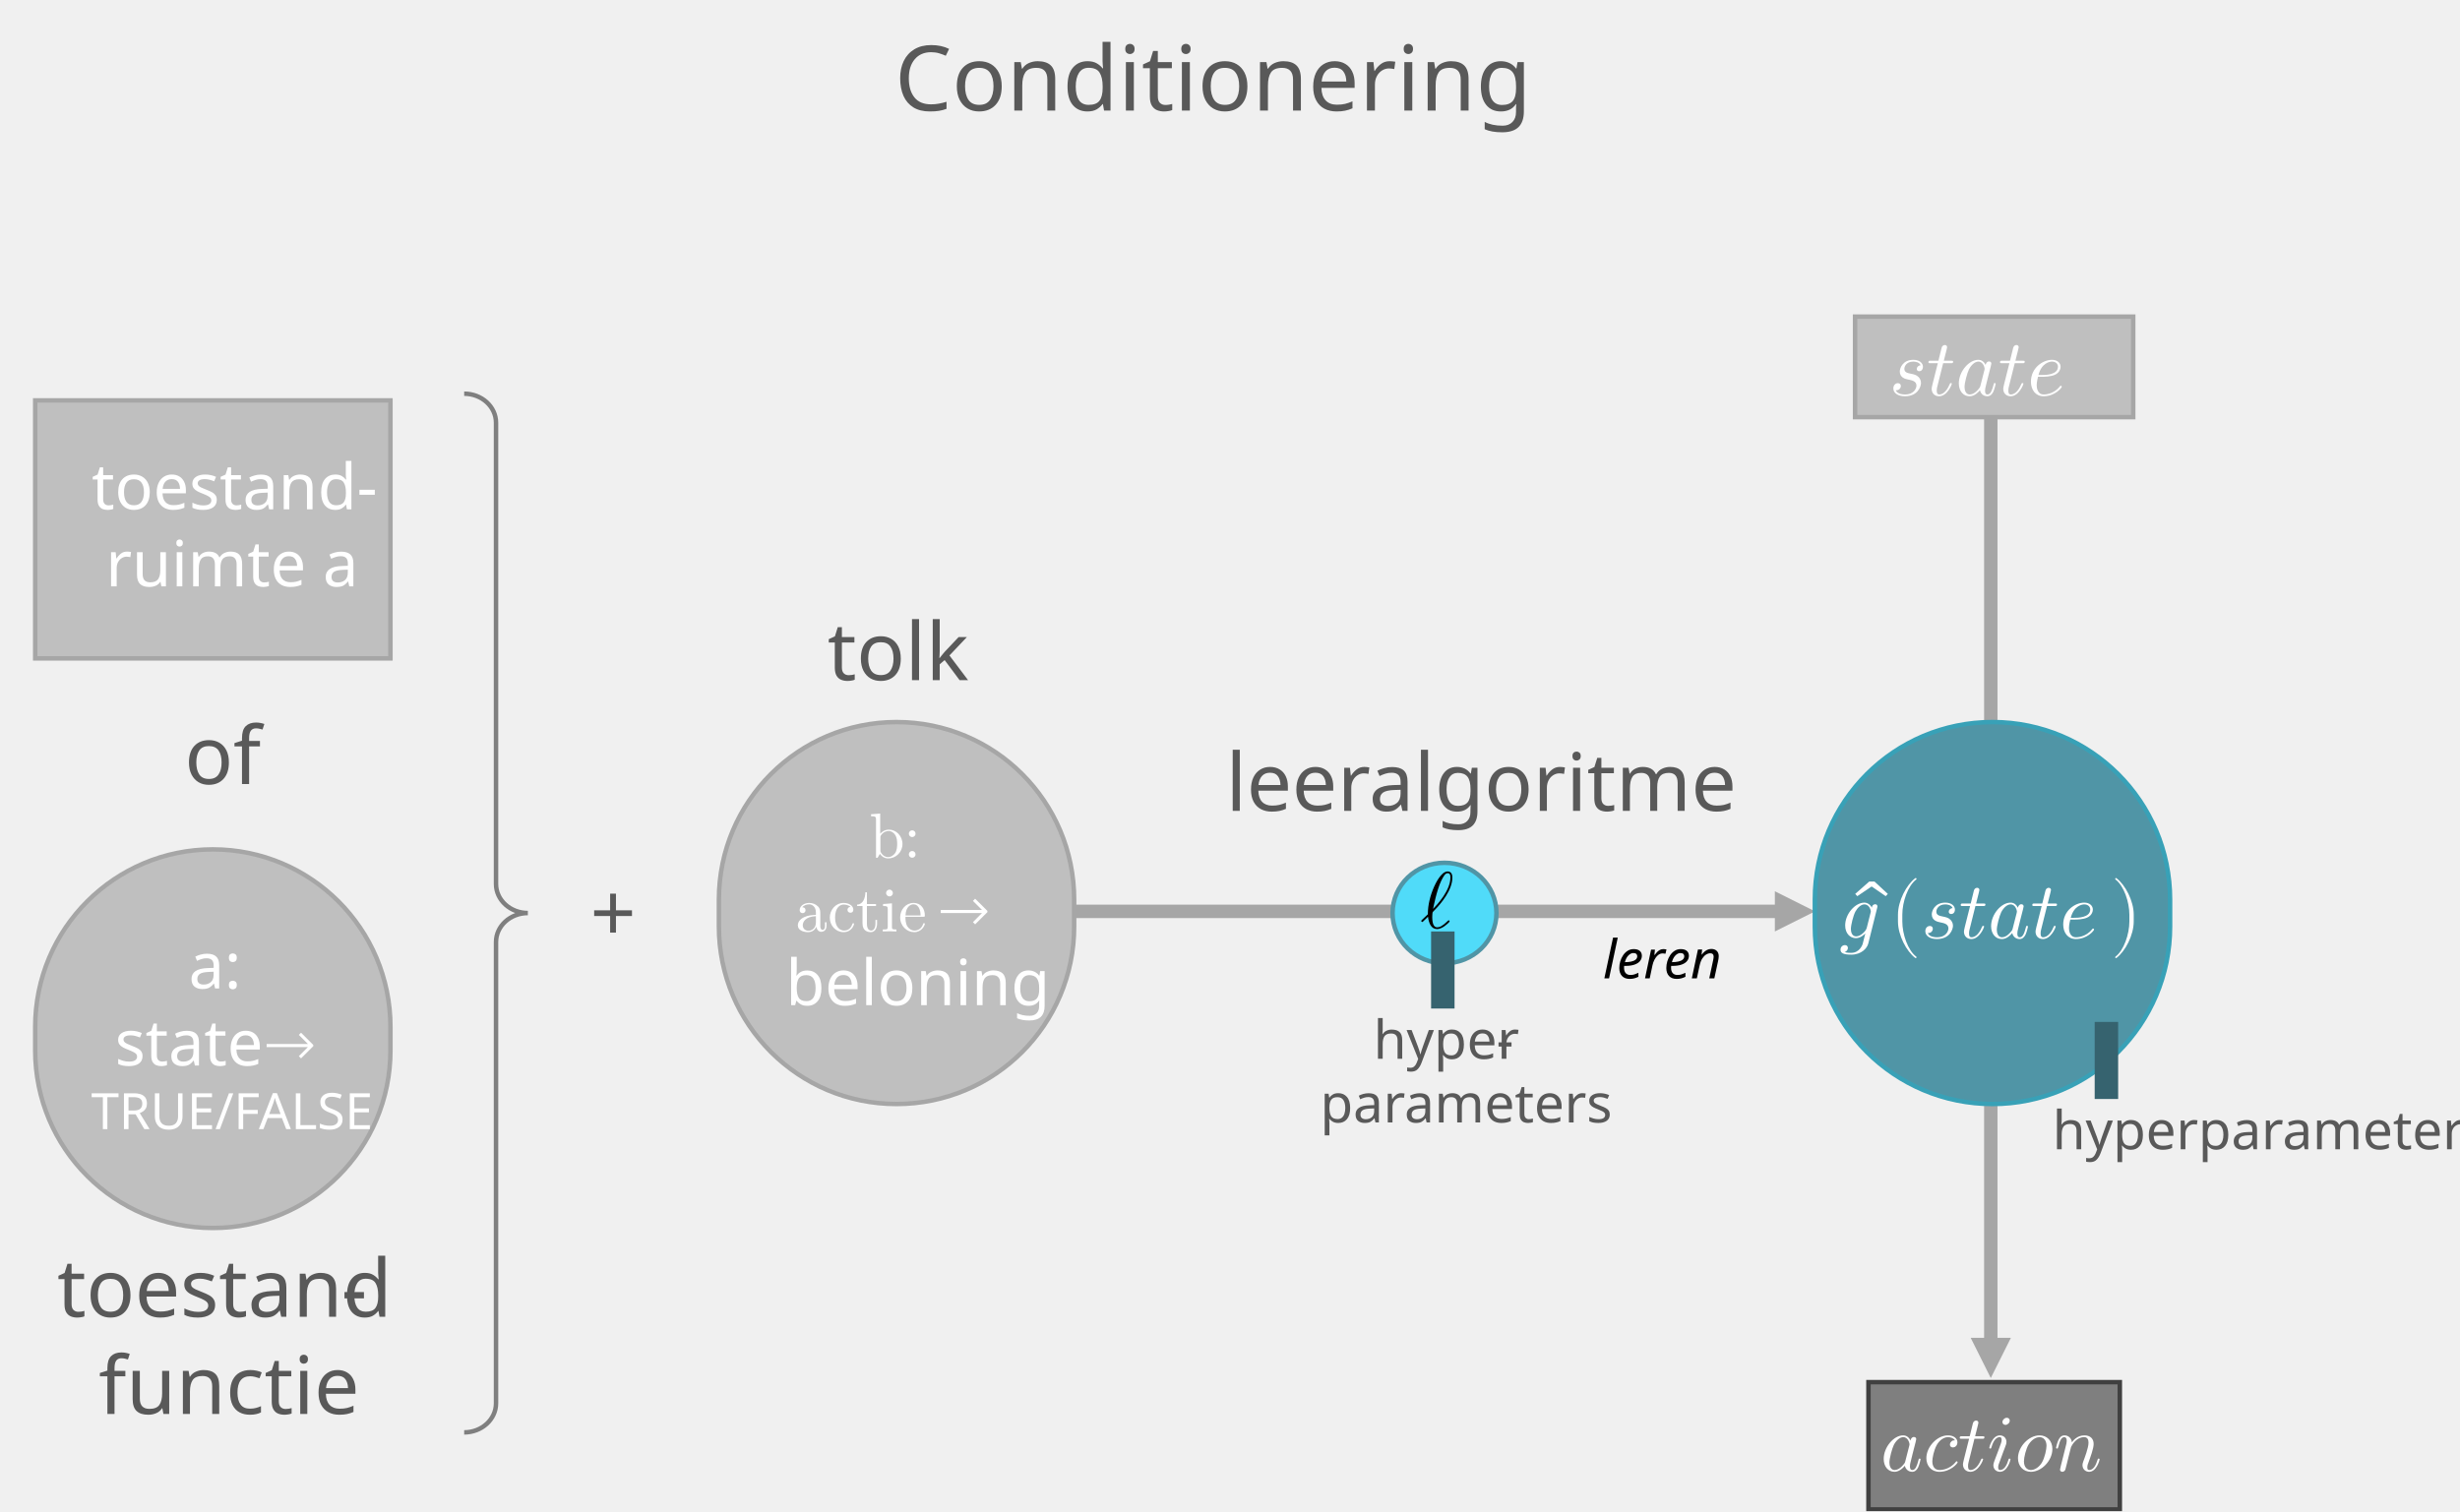
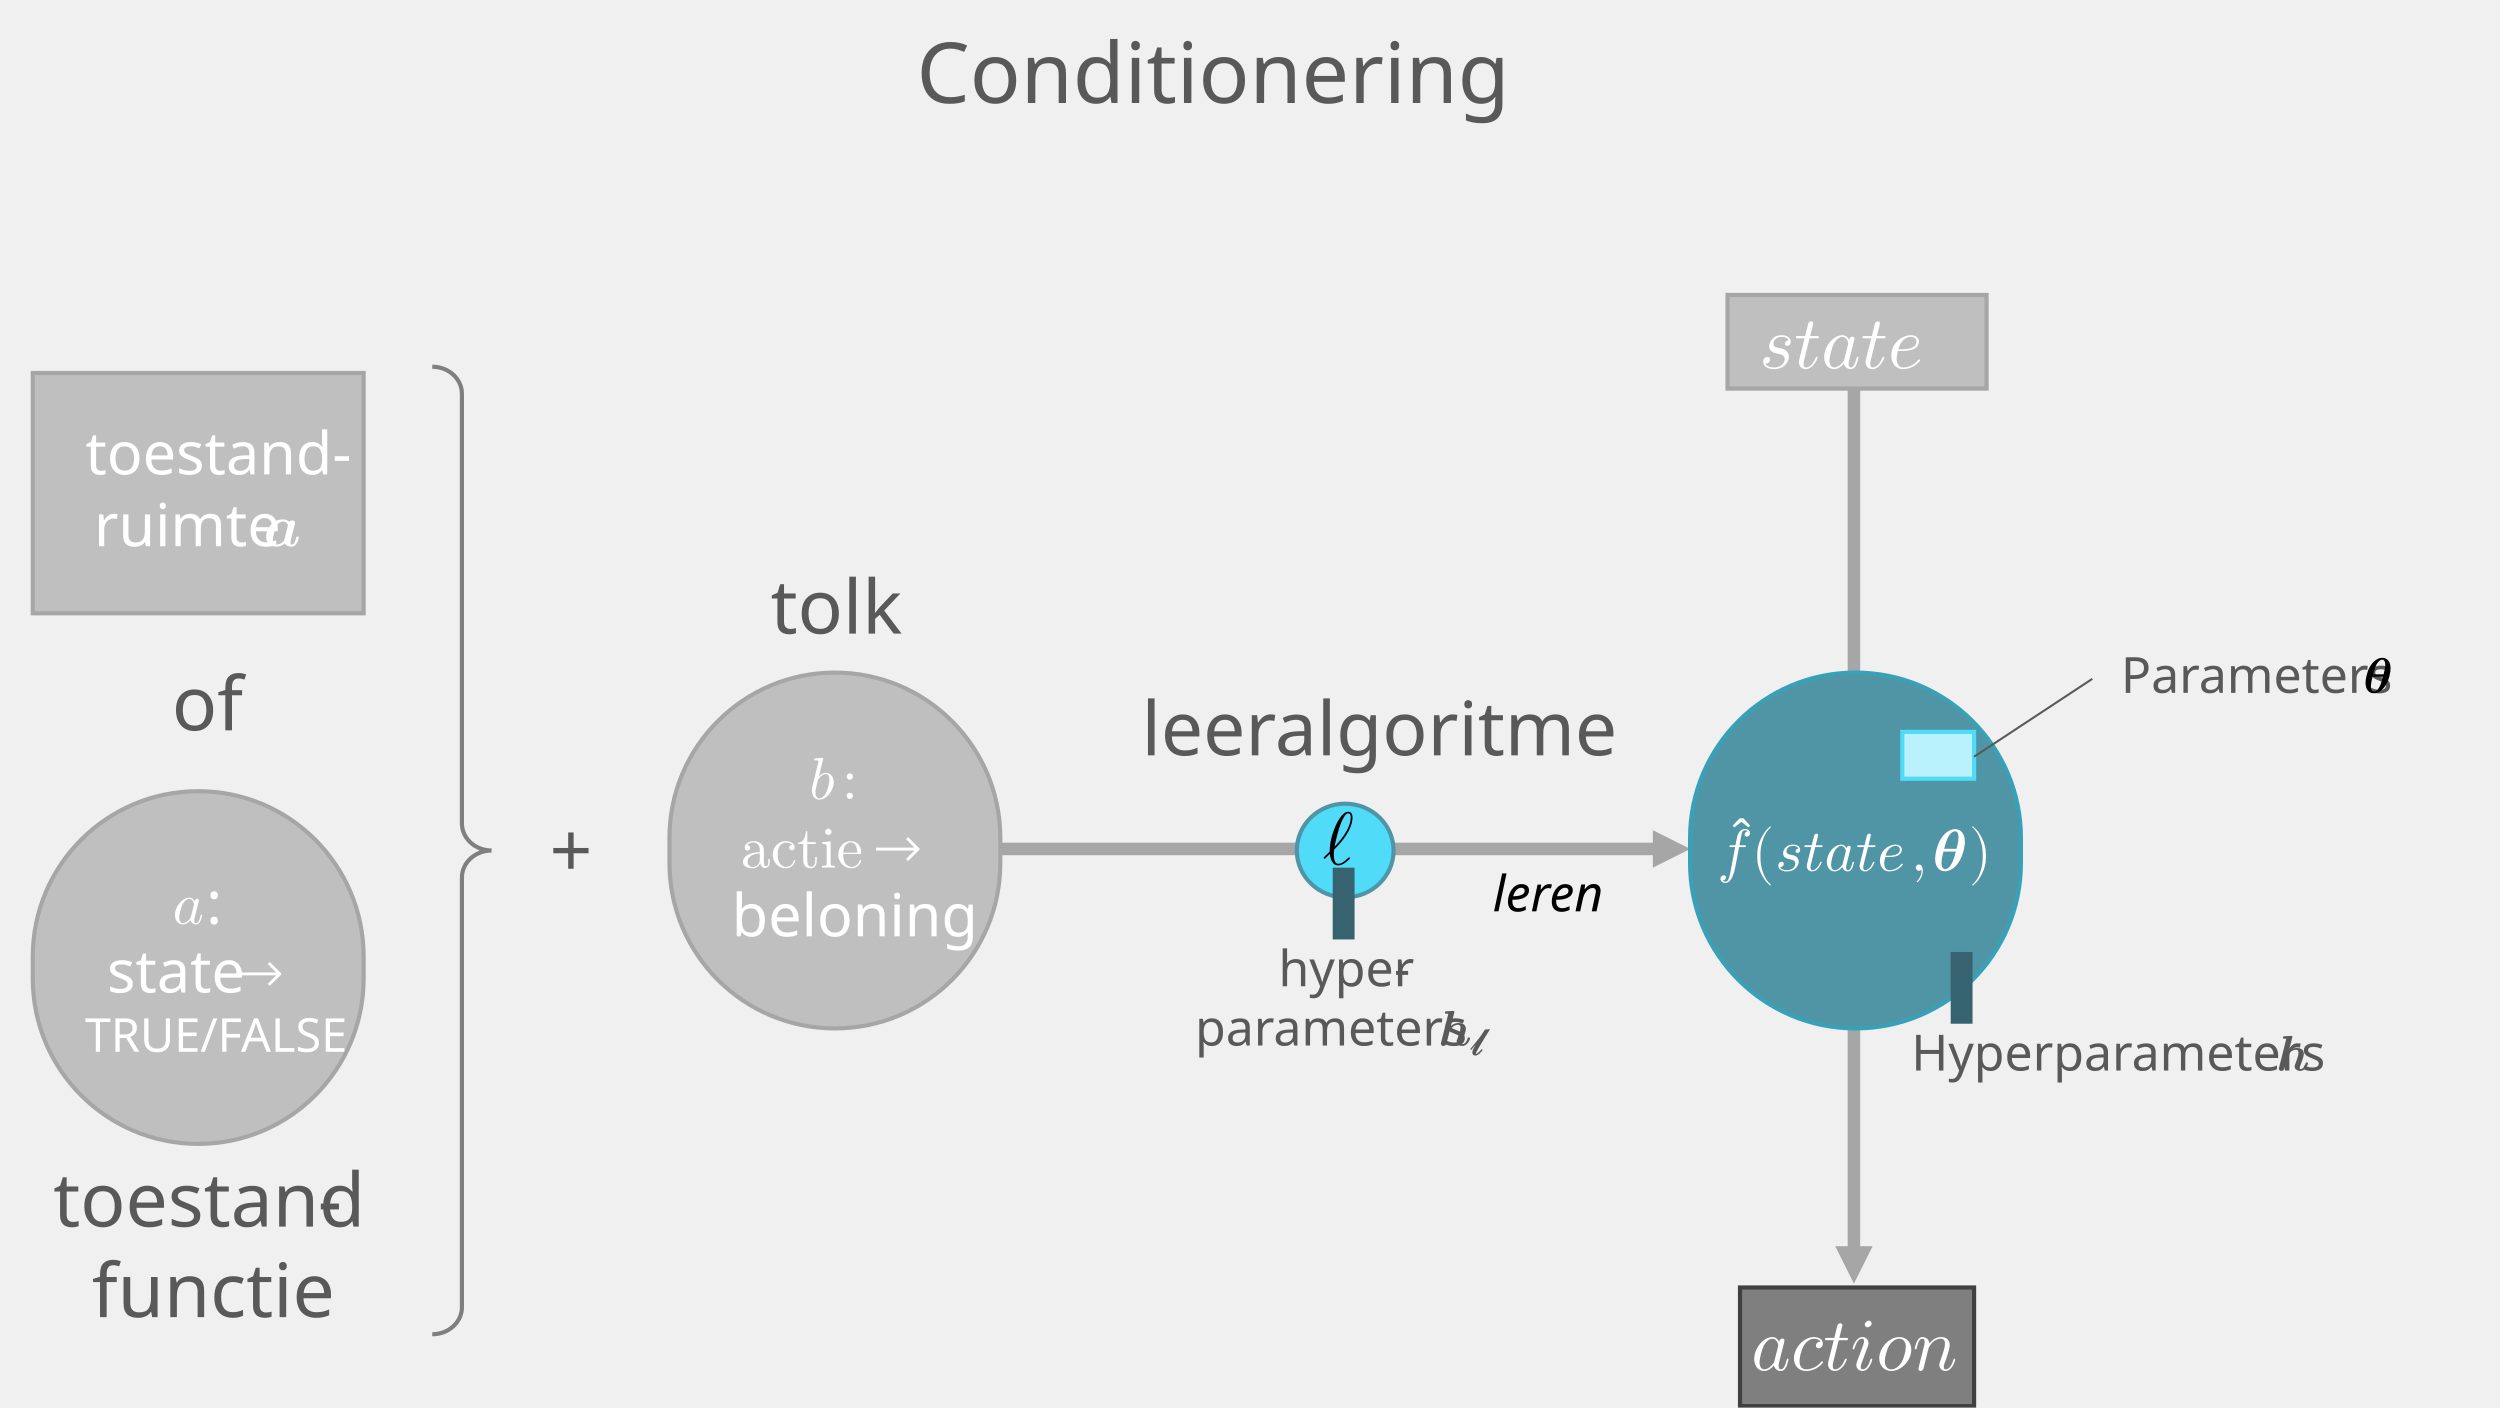
- <svg xmlns="http://www.w3.org/2000/svg" width="734" height="451" overflow="hidden">
+ <svg xmlns="http://www.w3.org/2000/svg" width="801" height="451" overflow="hidden">
  <defs>
    <clipPath id="clip0">
-       <rect x="280" y="107" width="734" height="451" />
+       <rect x="280" y="107" width="801" height="451" />
    </clipPath>
  </defs>
  <g clip-path="url(#clip0)" transform="translate(-280 -107)">
    <path d="M600 377 811.571 377 811.571 381 600 381ZM809.571 373 821.571 379 809.571 385Z" fill="#A6A6A6" />
    <path d="M695.5 379.5C695.5 371.216 702.44 364.5 711 364.5 719.56 364.5 726.5 371.216 726.5 379.5 726.5 387.784 719.56 394.5 711 394.5 702.44 394.5 695.5 387.784 695.5 379.5Z" stroke="#5095A6" stroke-width="1.333" stroke-miterlimit="8" fill="#50DBF9" fill-rule="evenodd" />
    <text fill="#595959" font-family="Calibri,Calibri_MSFontService,sans-serif" font-weight="300" font-size="24" transform="translate(645.763 349)">leeralgoritme<tspan fill="#000000" font-style="italic" font-size="16" x="112.495" y="50">leren</tspan>
    </text>
    <rect x="707" y="385" width="7" height="23" fill="#36636F" />
-     <text fill="#595959" font-family="Calibri,Calibri_MSFontService,sans-serif" font-weight="300" font-size="16" transform="translate(689.793 423)">hyper<tspan x="36.687" y="0">-</tspan>
-       <tspan x="-15.893" y="19">parameters</tspan>
-       <tspan fill="#000000" font-family="Cambria Math,Cambria Math_MSFontService,sans-serif" font-weight="400" font-size="24" x="14.004" y="-39">ℓ</tspan>
-       <tspan font-weight="400" font-size="27" x="-142.845" y="-283">Conditionering</tspan>
+     <text fill="#595959" font-family="Calibri,Calibri_MSFontService,sans-serif" font-weight="400" font-size="16" transform="translate(689.619 423)">hyper<tspan x="37.033" y="0">-</tspan>
+       <tspan x="-26.72" y="19">parameters </tspan>
+       <tspan font-family="Cambria Math,Cambria Math_MSFontService,sans-serif" x="51.253" y="19">𝒉</tspan>
+       <tspan font-family="Cambria Math,Cambria Math_MSFontService,sans-serif" font-size="12" x="61.42" y="22">𝓵</tspan>
+       <tspan fill="#000000" font-family="Cambria Math,Cambria Math_MSFontService,sans-serif" font-size="24" x="14.177" y="-39">ℓ</tspan>
+       <tspan font-size="27" x="-115.972" y="-283">Conditionering</tspan>
    </text>
    <path d="M876 231 876 508.276 872 508.276 872 231ZM880 506.276 874 518.276 868 506.276Z" fill="#A6A6A6" />
    <path d="M821.5 375.5C821.5 346.229 845.229 322.5 874.5 322.5L874.5 322.5C903.771 322.5 927.5 346.229 927.5 375.5L927.5 383.5C927.5 412.771 903.771 436.5 874.5 436.5L874.5 436.5C845.229 436.5 821.5 412.771 821.5 383.5Z" stroke="#38A1B7" stroke-width="1.333" stroke-miterlimit="8" fill="#5095A6" fill-rule="evenodd" />
-     <text fill="#FFFFFF" font-family="Cambria Math,Cambria Math_MSFontService,sans-serif" font-weight="400" font-size="24" transform="translate(823.47 387)">
-       <tspan x="5.333" y="0">𝑔</tspan>
+     <text fill="#FFFFFF" font-family="Cambria Math,Cambria Math_MSFontService,sans-serif" font-weight="400" font-size="19" transform="translate(826.07 386)">
+       <tspan x="4.167" y="0">𝑓</tspan>
    </text>
-     <path d="M5.754-16.898 9.738-13.207 9.105-12.539 4.969-15.387 4.84-15.387 0.633-12.539 0-13.207 4.184-16.898Z" fill="#FFFFFF" transform="translate(833.543 387)" />
-     <text fill="#FFFFFF" font-family="Cambria Math,Cambria Math_MSFontService,sans-serif" font-weight="400" font-size="24" transform="translate(843.883 387)">(𝑠𝑡𝑎𝑡𝑒<tspan x="65.86" y="0">)</tspan>
+     <path d="M3.47-12.812 5.585-10.456 5.056-9.917 2.848-11.634 2.746-11.634 0.52-9.917 0-10.456 2.227-12.812Z" fill="#FFFFFF" transform="translate(835.15 382)" />
+     <text fill="#FFFFFF" font-family="Cambria Math,Cambria Math_MSFontService,sans-serif" font-weight="400" font-size="19" transform="translate(841.117 386)">(<tspan x="7.667" y="0">𝑠𝑡𝑎𝑡𝑒</tspan>
+       <tspan x="51.08" y="0">,</tspan>
+       <tspan x="58.027" y="0">𝜽</tspan>
+       <tspan x="69.693" y="0">)</tspan>
    </text>
    <rect x="837.5" y="519.5" width="75" height="38" stroke="#404040" stroke-width="1.333" stroke-miterlimit="8" fill="#7F7F7F" />
    <text fill="#FFFFFF" font-family="Cambria Math,Cambria Math_MSFontService,sans-serif" font-weight="400" font-size="24" transform="translate(841.096 546)">𝑎𝑐𝑡𝑖𝑜𝑛</text>
    <rect x="833.5" y="201.5" width="83" height="30" stroke="#A6A6A6" stroke-width="1.333" stroke-miterlimit="8" fill="#BFBFBF" />
    <text fill="#FFFFFF" font-family="Cambria Math,Cambria Math_MSFontService,sans-serif" font-weight="400" font-size="24" transform="translate(843.677 225)">𝑠<tspan x="11.167" y="0">𝑡𝑎𝑡𝑒</tspan>
    </text>
    <path d="M494.5 375.5C494.5 346.229 518.229 322.5 547.5 322.5L547.5 322.5C576.771 322.5 600.5 346.229 600.5 375.5L600.5 383.5C600.5 412.771 576.771 436.5 547.5 436.5L547.5 436.5C518.229 436.5 494.5 412.771 494.5 383.5Z" stroke="#A6A6A6" stroke-width="1.333" stroke-miterlimit="8" fill="#BFBFBF" fill-rule="evenodd" />
-     <text fill="#FFFFFF" font-family="Cambria Math,Cambria Math_MSFontService,sans-serif" font-weight="400" font-size="19" transform="translate(539.367 363)">b<tspan x="10.167" y="0">:</tspan>
-       <tspan x="-21.92" y="22">actie</tspan>
-       <tspan font-family="Calibri,Calibri_MSFontService,sans-serif" font-weight="300" x="20.247" y="22">→ </tspan>
-       <tspan font-family="Calibri,Calibri_MSFontService,sans-serif" font-weight="300" x="-24.92" y="44">beloning</tspan>
-       <tspan fill="#595959" font-family="Calibri,Calibri_MSFontService,sans-serif" font-weight="300" font-size="24" x="-12.48" y="-53">tolk</tspan>
+     <text fill="#FFFFFF" font-family="Cambria Math,Cambria Math_MSFontService,sans-serif" font-weight="400" font-size="19" transform="translate(539.234 363)">𝑏<tspan x="10.413" y="0">:</tspan>
+       <tspan x="-21.793" y="22">actie</tspan>
+       <tspan font-family="Calibri,Calibri_MSFontService,sans-serif" font-weight="300" x="20.373" y="22">→ </tspan>
+       <tspan font-family="Calibri,Calibri_MSFontService,sans-serif" font-weight="300" x="-24.793" y="44">beloning</tspan>
+       <tspan fill="#595959" font-family="Calibri,Calibri_MSFontService,sans-serif" font-weight="300" font-size="24" x="-12.347" y="-53">tolk</tspan>
    </text>
    <rect x="290.5" y="226.5" width="106" height="77" stroke="#A6A6A6" stroke-width="1.333" stroke-miterlimit="8" fill="#BFBFBF" />
-     <text fill="#FFFFFF" font-family="Calibri,Calibri_MSFontService,sans-serif" font-weight="300" font-size="19" transform="translate(307.36 259)">toestand-<tspan x="4.173" y="23">ruimte a</tspan>
+     <text fill="#FFFFFF" font-family="Calibri,Calibri_MSFontService,sans-serif" font-weight="300" font-size="19" transform="translate(307.36 259)">toestand-<tspan x="2.753" y="23">ruimte </tspan>
+       <tspan font-family="Cambria Math,Cambria Math_MSFontService,sans-serif" font-weight="400" x="57.06" y="23">𝒂</tspan>
    </text>
    <path d="M290.5 413.5C290.5 384.229 314.229 360.5 343.5 360.5L343.5 360.5C372.771 360.5 396.5 384.229 396.5 413.5L396.5 420.5C396.5 449.771 372.771 473.5 343.5 473.5L343.5 473.5C314.229 473.5 290.5 449.771 290.5 420.5Z" stroke="#A6A6A6" stroke-width="1.333" stroke-miterlimit="8" fill="#BFBFBF" fill-rule="evenodd" />
-     <text fill="#FFFFFF" font-family="Calibri,Calibri_MSFontService,sans-serif" font-weight="300" font-size="19" transform="translate(336.27 402)">a:<tspan x="-21.987" y="23">state </tspan>→<tspan font-size="15" x="-29.08" y="42">TRUE/FALSE</tspan>
+     <text fill="#FFFFFF" font-family="Cambria Math,Cambria Math_MSFontService,sans-serif" font-weight="400" font-size="19" transform="translate(335.297 403)">𝑎<tspan font-family="Calibri,Calibri_MSFontService,sans-serif" font-weight="300" x="10.787" y="0">:</tspan>
+       <tspan font-family="Calibri,Calibri_MSFontService,sans-serif" font-weight="300" x="-21.013" y="22">state </tspan>
+       <tspan font-family="Calibri,Calibri_MSFontService,sans-serif" font-weight="300" x="19.793" y="22">→</tspan>
+       <tspan font-family="Calibri,Calibri_MSFontService,sans-serif" font-weight="300" font-size="15" x="-28.107" y="41">TRUE/FALSE</tspan>
    </text>
    <path d="M418.5 224.5C423.747 224.5 428 228.379 428 233.164L428 370.836C428 375.621 432.254 379.5 437.5 379.5 432.254 379.5 428 383.379 428 388.164L428 525.836C428 530.621 423.747 534.5 418.5 534.5" stroke="#7F7F7F" stroke-width="1.333" stroke-miterlimit="8" fill="none" fill-rule="evenodd" />
    <text fill="#595959" font-family="Calibri,Calibri_MSFontService,sans-serif" font-weight="300" font-size="24" transform="translate(335.076 341)">of<tspan x="-38.032" y="159">toestand</tspan>
      <tspan x="46.755" y="159">-</tspan>
      <tspan x="-25.639" y="188">functie</tspan>
      <tspan x="121.003" y="47">+</tspan>
    </text>
    <rect x="905" y="412" width="7" height="23" fill="#36636F" />
-     <text fill="#595959" font-family="Calibri,Calibri_MSFontService,sans-serif" font-weight="400" font-size="16" transform="translate(892.389 450)">hyperparameters</text>
+     <text fill="#595959" font-family="Calibri,Calibri_MSFontService,sans-serif" font-weight="400" font-size="16" transform="translate(892.389 450)">Hyperparameters <tspan font-family="Cambria Math,Cambria Math_MSFontService,sans-serif" x="116.973" y="0">𝒉</tspan>
+     </text>
+     <rect x="889.5" y="341.5" width="23" height="15" stroke="#50DBF9" stroke-width="1.333" stroke-miterlimit="8" fill="#B9F1FD" />
+     <text fill="#595959" font-family="Calibri,Calibri_MSFontService,sans-serif" font-weight="400" font-size="16" transform="translate(959.556 329)">Parameters <tspan fill="#000000" font-family="Cambria Math,Cambria Math_MSFontService,sans-serif" x="77.627" y="0">𝜽</tspan>
+     </text>
+     <path d="M0 0 37.877 24.947" stroke="#595959" stroke-width="0.667" stroke-miterlimit="8" fill="none" fill-rule="evenodd" transform="matrix(1 0 0 -1 912.5 349.447)" />
  </g>
</svg>
